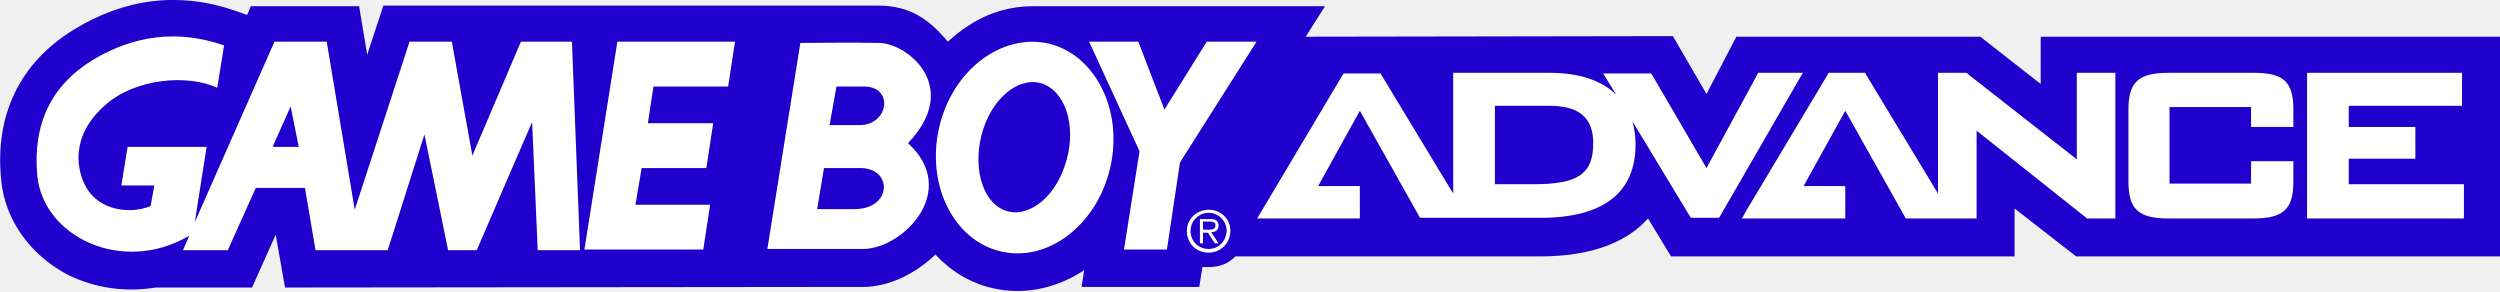
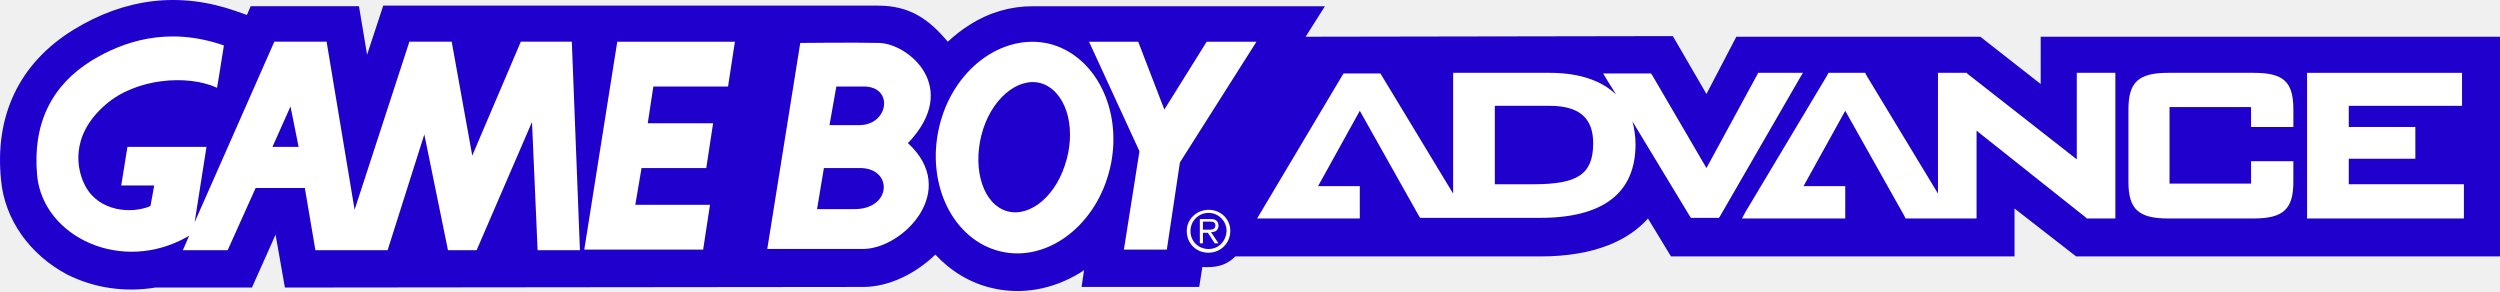
- <svg xmlns="http://www.w3.org/2000/svg" version="1.1" id="Layer_1" x="0px" y="0px" viewBox="0 0 401.7 46.8" enable-background="new 0 0 401.7 46.8" xml:space="preserve">
-   <path fill="#1F00CC" d="M141.1,0.9c5.1,0,8.2,2.2,11.2,5.8c1.1-1,2.2-1.9,3.5-2.7c3.1-2,6.6-3,10.1-3l47,0l-3.1,4.9l59-0.1l5.4,9.3  l4.8-9.2l39.2,0l9.7,7.6V5.9h73.8v35.3h-68.1l-9.9-7.7v7.7l-55.2,0v0l-3.7-6.1c-3,3.4-8.4,6.1-17.3,6.1l-49,0  c-1.6,1.6-3.3,1.8-5.3,1.7l-0.5,3.2h-18.9l0.4-2.7c-0.2,0.1-0.4,0.3-0.6,0.4c-4.4,2.7-9.4,3.6-14.1,2.5c-3.6-0.8-6.8-2.8-9.2-5.4  c-3.2,3.1-7.5,5.2-11.6,5.2l-92.9,0.1l-1.5-8.5l-3.8,8.5H25c-4.9,0.8-9.8,0.1-14.2-2.1C4.8,40.9,0.8,35.3,0.2,29  c-1.1-10.5,3-18.9,11.6-24.2c8.3-5.1,17.1-6.2,26.2-3l1.7,0.6l0.6-1.4h17.4L59,8.8l2.6-7.9L141.1,0.9" />
-   <path fill="#FFFFFF" d="M246.4,29.6h-6.2V17h8.8c4.7,0,7,1.9,7,6C256,28,253.5,29.6,246.4,29.6 M289.7,11.7h-7.2l-0.2,0.4L274.2,27  l-8.7-14.9l-0.2-0.3h-7.7l0.6,1l1.5,2.4c-2.4-2.3-6-3.5-10.7-3.5h-15.5v19.4l-11.5-19l-0.2-0.3h-5.9l-0.2,0.3l-13.1,22l-0.6,1h5.1v0  h11.4v-5.2h-6.7l6.7-12.1l9.5,16.9l0.2,0.3h7.6v0h11.7c10.1,0,15.3-4,15.3-11.8c0-1.4-0.2-2.6-0.5-3.7l9.2,15.2l0.2,0.3h4.5l0.2-0.3  l12.7-22L289.7,11.7" />
-   <polyline fill="#FFFFFF" points="334.4,11.7 333.7,11.7 333.7,25.6 316.2,11.9 316,11.7 311.4,11.7 311.4,31.1 299.9,12.1   299.7,11.7 293.8,11.7 293.6,12.1 280.5,34 279.9,35.1 286.9,35.1 286.9,35.1 296.5,35.1 296.5,29.9 289.8,29.9 296.5,17.8   306,34.7 306.2,35.1 313.8,35.1 313.8,35.1 317.6,35.1 317.6,21 335.1,34.9 335.3,35.1 339.9,35.1 339.9,11.7 334.4,11.7 " />
-   <path fill="#FFFFFF" d="M362.1,11.7h-13.7c-4.8,0-6.4,1.5-6.4,5.9v11.6c0,4.4,1.6,5.9,6.4,5.9h13.7c4.8,0,6.4-1.5,6.4-5.9v-3.3  l-0.7,0l-5.4,0l-0.7,0v3.6h-13.1V17.2h13.1v3.2h0.7l6.1,0v-2.8C368.5,13.1,366.9,11.7,362.1,11.7" />
-   <polyline fill="#FFFFFF" points="395.2,29.6 377.4,29.6 377.4,25.5 388.1,25.5 388.1,20.4 377.4,20.4 377.4,17 395.6,17 395.6,11.7   370.7,11.7 370.7,35.1 395.9,35.1 395.9,29.6 395.2,29.6 " />
-   <path fill="#FFFFFF" d="M43.8,23.6l2.9-6.5l1.3,6.5H43.8 M83.7,6.7L75.9,25L72.6,6.7h-6.8L57,33.7L52.5,6.7h-8.4l-12.8,29l1.9-12.1  H20.5l-1,6.2h5.3l-0.6,3.3C21.2,34.4,16,34,13.8,30c-1.4-2.5-2.7-8.1,3.2-13.2c4.8-4.2,13.1-4.9,17.9-2.7c0,0,0.6-3.5,1.1-6.8  c-9.2-3.2-16.4-0.5-21.2,2.4c-6.5,4-9.6,10.2-8.8,18.6c1,9.7,13.5,15.8,24.2,9.7c0.1-0.1,0.2-0.1,0.2-0.1l-1,2.3h7.2l4.5-10H49  l1.7,10h11.6l5.9-18.6l3.8,18.6h4.6l8.9-20.6l0.9,20.6h6.8L91.9,6.7H83.7" />
-   <polyline fill="#FFFFFF" points="93.9,40.1 113,40.1 114.1,32.9 102.1,32.9 103.1,27 113.5,27 114.6,19.8 104.1,19.8 105,13.9   117,13.9 118.1,6.7 99.2,6.7 93.9,40.1 " />
-   <polyline fill="#FFFFFF" points="187.1,17.6 182.9,6.7 175,6.7 183.1,24.3 180.6,40.1 187.5,40.1 189.6,26.1 201.9,6.7 193.9,6.7   187.1,17.6 " />
-   <path fill="#FFFFFF" d="M171.1,26.6c-1.8,5.5-6.3,8.7-9.9,7.1c-3.6-1.6-5-7.4-3.2-13c1.8-5.5,6.3-8.7,9.9-7.1  C171.6,15.3,173,21.1,171.1,26.6 M168.5,7c-7.6-1.7-15.5,4.3-17.6,13.5c-2.1,9.2,2.3,18.1,9.9,19.9c7.6,1.8,15.5-4.3,17.6-13.5  C180.5,17.7,176,8.8,168.5,7" />
-   <path fill="#FFFFFF" d="M138.1,20.1c-3.8,0-4.8,0-4.8,0l1.1-6.2c0,0,0.1,0,4.4,0C143.7,13.9,142.8,20.1,138.1,20.1 M137.3,33.6  c-3.8,0-6,0-6,0l1.1-6.6c0,0,1.4,0,5.7,0C143.5,26.9,143.4,33.6,137.3,33.6 M141.3,6.9c-3.7-0.1-12.8,0-12.8,0h0.1L123.3,40  c0,0,10.9,0,15.4,0c6.3,0,15.6-9.3,7.2-17C154.5,14,145.9,7,141.3,6.9" />
-   <path fill="#FFFFFF" d="M193.3,36.9v-1.3h1.1c0.5,0,0.9,0.1,0.9,0.6c0,0.8-0.8,0.7-1.3,0.7H193.3 M194.6,37.3c0.7,0,1.2-0.3,1.2-1.1  c0-0.3-0.2-0.7-0.4-0.8c-0.3-0.2-0.6-0.2-0.9-0.2h-1.7v3.9h0.5v-1.7h0.8l1.1,1.7h0.6L194.6,37.3 M194.2,40.6c1.9,0,3.5-1.5,3.5-3.5  c0-1.9-1.5-3.4-3.5-3.4c-1.9,0-3.5,1.5-3.5,3.4C190.7,39.1,192.2,40.6,194.2,40.6 M194.2,40c-1.6,0-2.9-1.2-2.9-2.9  c0-1.6,1.3-2.9,2.9-2.9s2.9,1.3,2.9,2.9C197,38.8,195.8,40,194.2,40" />
+ <svg xmlns="http://www.w3.org/2000/svg" version="1.1" id="Layer_1" x="0px" y="0px" viewBox="0 0 100 11.641" enable-background="new 0 0 401.7 46.8" xml:space="preserve" width="100" height="11.641">
+   <defs id="defs7" />
+   <path fill="#1f00cc" d="m 35.122,0.225 c 1.27,0 2.041,0.548 2.788,1.444 0.274,-0.249 0.548,-0.473 0.871,-0.672 0.772,-0.498 1.643,-0.747 2.514,-0.747 H 52.997 L 52.225,1.469 66.914,1.444 68.258,3.76 69.453,1.469 h 9.759 l 2.415,1.892 V 1.469 H 100 V 10.257 H 83.046 L 80.581,8.341 V 10.257 H 66.839 v 0 L 65.918,8.739 C 65.171,9.585 63.827,10.257 61.611,10.257 H 49.412 c -0.398,0.398 -0.822,0.448 -1.319,0.423 l -0.124,0.797 H 43.263 l 0.1,-0.672 c -0.05,0.025 -0.1,0.075 -0.149,0.1 -1.095,0.672 -2.34,0.896 -3.51,0.622 -0.896,-0.199 -1.693,-0.697 -2.29,-1.344 -0.797,0.772 -1.867,1.295 -2.888,1.295 L 11.396,11.502 11.023,9.386 10.077,11.502 H 6.218 C 4.998,11.701 3.778,11.527 2.683,10.979 1.189,10.183 0.193,8.789 0.044,7.22 -0.23,4.606 0.791,2.515 2.932,1.195 4.998,-0.074 7.189,-0.348 9.454,0.449 L 9.877,0.598 10.027,0.249 h 4.332 l 0.324,1.942 0.647,-1.967 h 19.792" id="path1" style="stroke-width:0.249" />
+   <path fill="#ffffff" d="M 61.337,7.37 H 59.793 V 4.233 h 2.191 c 1.17,0 1.743,0.473 1.743,1.494 0,1.245 -0.622,1.643 -2.39,1.643 M 72.117,2.913 h -1.792 l -0.05,0.1 -2.017,3.709 -2.166,-3.709 -0.05,-0.075 h -1.917 l 0.149,0.249 0.373,0.597 C 64.051,3.212 63.154,2.913 61.984,2.913 H 58.125 V 7.743 L 55.262,3.013 55.213,2.938 h -1.469 l -0.05,0.075 -3.261,5.477 -0.149,0.249 h 1.27 v 0 h 2.838 V 7.444 h -1.668 l 1.668,-3.012 2.365,4.207 0.05,0.075 h 1.892 v 0 h 2.913 c 2.514,0 3.809,-0.996 3.809,-2.938 0,-0.349 -0.05,-0.647 -0.124,-0.921 l 2.29,3.784 0.05,0.075 h 1.12 l 0.05,-0.075 3.162,-5.477 0.149,-0.249" id="path2" style="stroke-width:0.249" />
+   <polyline fill="#ffffff" points="334.4,11.7 333.7,11.7 333.7,25.6 316.2,11.9 316,11.7 311.4,11.7 311.4,31.1 299.9,12.1   299.7,11.7 293.8,11.7 293.6,12.1 280.5,34 279.9,35.1 286.9,35.1 286.9,35.1 296.5,35.1 296.5,29.9 289.8,29.9 296.5,17.8   306,34.7 306.2,35.1 313.8,35.1 313.8,35.1 317.6,35.1 317.6,21 335.1,34.9 335.3,35.1 339.9,35.1 339.9,11.7 334.4,11.7 " id="polyline2" transform="matrix(0.2489573,0,0,0.2489573,-0.00613318,4.5064395e-4)" />
+   <path fill="#ffffff" d="m 90.141,2.913 h -3.411 c -1.195,0 -1.593,0.373 -1.593,1.469 v 2.888 c 0,1.095 0.398,1.469 1.593,1.469 h 3.411 c 1.195,0 1.593,-0.373 1.593,-1.469 V 6.448 h -0.174 -1.344 -0.174 v 0.896 h -3.261 V 4.283 h 3.261 V 5.079 h 0.174 1.519 V 4.382 c 0,-1.12 -0.398,-1.469 -1.593,-1.469" id="path3" style="stroke-width:0.249" />
+   <polyline fill="#ffffff" points="395.2,29.6 377.4,29.6 377.4,25.5 388.1,25.5 388.1,20.4 377.4,20.4 377.4,17 395.6,17 395.6,11.7   370.7,11.7 370.7,35.1 395.9,35.1 395.9,29.6 395.2,29.6 " id="polyline3" transform="matrix(0.2489573,0,0,0.2489573,-0.00613318,4.5064395e-4)" />
+   <path fill="#ffffff" d="M 10.898,5.876 11.62,4.258 11.944,5.876 h -1.046 M 20.832,1.668 18.89,6.224 18.068,1.668 H 16.375 L 14.184,8.39 13.064,1.668 H 10.973 L 7.786,8.888 8.259,5.876 H 5.097 L 4.849,7.419 H 6.168 L 6.019,8.241 C 5.272,8.565 3.977,8.465 3.429,7.469 3.081,6.847 2.757,5.453 4.226,4.183 5.421,3.137 7.487,2.963 8.682,3.511 c 0,0 0.149,-0.871 0.274,-1.693 C 6.666,1.021 4.873,1.693 3.678,2.415 2.06,3.411 1.288,4.955 1.488,7.046 c 0.249,2.415 3.361,3.934 6.025,2.415 0.025,-0.025 0.05,-0.025 0.05,-0.025 L 7.313,10.009 H 9.106 L 10.226,7.519 h 1.967 L 12.616,10.009 h 2.888 l 1.469,-4.631 0.946,4.631 h 1.145 l 2.216,-5.129 0.224,5.129 h 1.693 L 22.873,1.668 H 20.832" id="path4" style="stroke-width:0.249" />
+   <polyline fill="#ffffff" points="93.9,40.1 113,40.1 114.1,32.9 102.1,32.9 103.1,27 113.5,27 114.6,19.8 104.1,19.8 105,13.9   117,13.9 118.1,6.7 99.2,6.7 93.9,40.1 " id="polyline4" transform="matrix(0.2489573,0,0,0.2489573,-0.00613318,4.5064395e-4)" />
+   <polyline fill="#ffffff" points="187.1,17.6 182.9,6.7 175,6.7 183.1,24.3 180.6,40.1 187.5,40.1 189.6,26.1 201.9,6.7 193.9,6.7   187.1,17.6 " id="polyline5" transform="matrix(0.2489573,0,0,0.2489573,-0.00613318,4.5064395e-4)" />
+   <path fill="#ffffff" d="M 42.59,6.623 C 42.142,7.992 41.022,8.789 40.126,8.39 39.23,7.992 38.881,6.548 39.329,5.154 39.777,3.785 40.898,2.988 41.794,3.386 42.715,3.809 43.063,5.253 42.59,6.623 M 41.943,1.743 c -1.892,-0.423 -3.859,1.071 -4.382,3.361 -0.523,2.29 0.573,4.506 2.465,4.954 1.892,0.448 3.859,-1.071 4.382,-3.361 0.523,-2.29 -0.597,-4.506 -2.465,-4.954" id="path5" style="stroke-width:0.249" />
+   <path fill="#ffffff" d="m 34.375,5.004 c -0.946,0 -1.195,0 -1.195,0 l 0.274,-1.544 c 0,0 0.025,0 1.095,0 1.22,0 0.996,1.544 -0.174,1.544 m -0.199,3.361 c -0.946,0 -1.494,0 -1.494,0 l 0.274,-1.643 c 0,0 0.349,0 1.419,0 1.344,-0.025 1.319,1.643 -0.199,1.643 m 0.996,-6.647 c -0.921,-0.025 -3.187,0 -3.187,0 h 0.025 l -1.319,8.24 c 0,0 2.714,0 3.834,0 1.568,0 3.884,-2.315 1.792,-4.232 2.141,-2.241 0,-3.983 -1.145,-4.008" id="path6" style="stroke-width:0.249" />
+   <path fill="#ffffff" d="M 48.117,9.187 V 8.863 h 0.274 c 0.124,0 0.224,0.025 0.224,0.149 0,0.199 -0.199,0.174 -0.324,0.174 h -0.174 m 0.324,0.1 c 0.174,0 0.299,-0.075 0.299,-0.274 0,-0.075 -0.05,-0.174 -0.1,-0.199 -0.075,-0.05 -0.149,-0.05 -0.224,-0.05 h -0.423 v 0.971 h 0.124 V 9.311 h 0.199 l 0.274,0.423 H 48.74 L 48.441,9.287 m -0.1,0.822 c 0.473,0 0.871,-0.373 0.871,-0.871 0,-0.473 -0.373,-0.846 -0.871,-0.846 -0.473,0 -0.871,0.373 -0.871,0.846 0,0.498 0.373,0.871 0.871,0.871 m 0,-0.149 c -0.398,0 -0.722,-0.299 -0.722,-0.722 0,-0.398 0.324,-0.722 0.722,-0.722 0.398,0 0.722,0.324 0.722,0.722 -0.025,0.423 -0.324,0.722 -0.722,0.722" id="path7" style="stroke-width:0.249" />
</svg>
